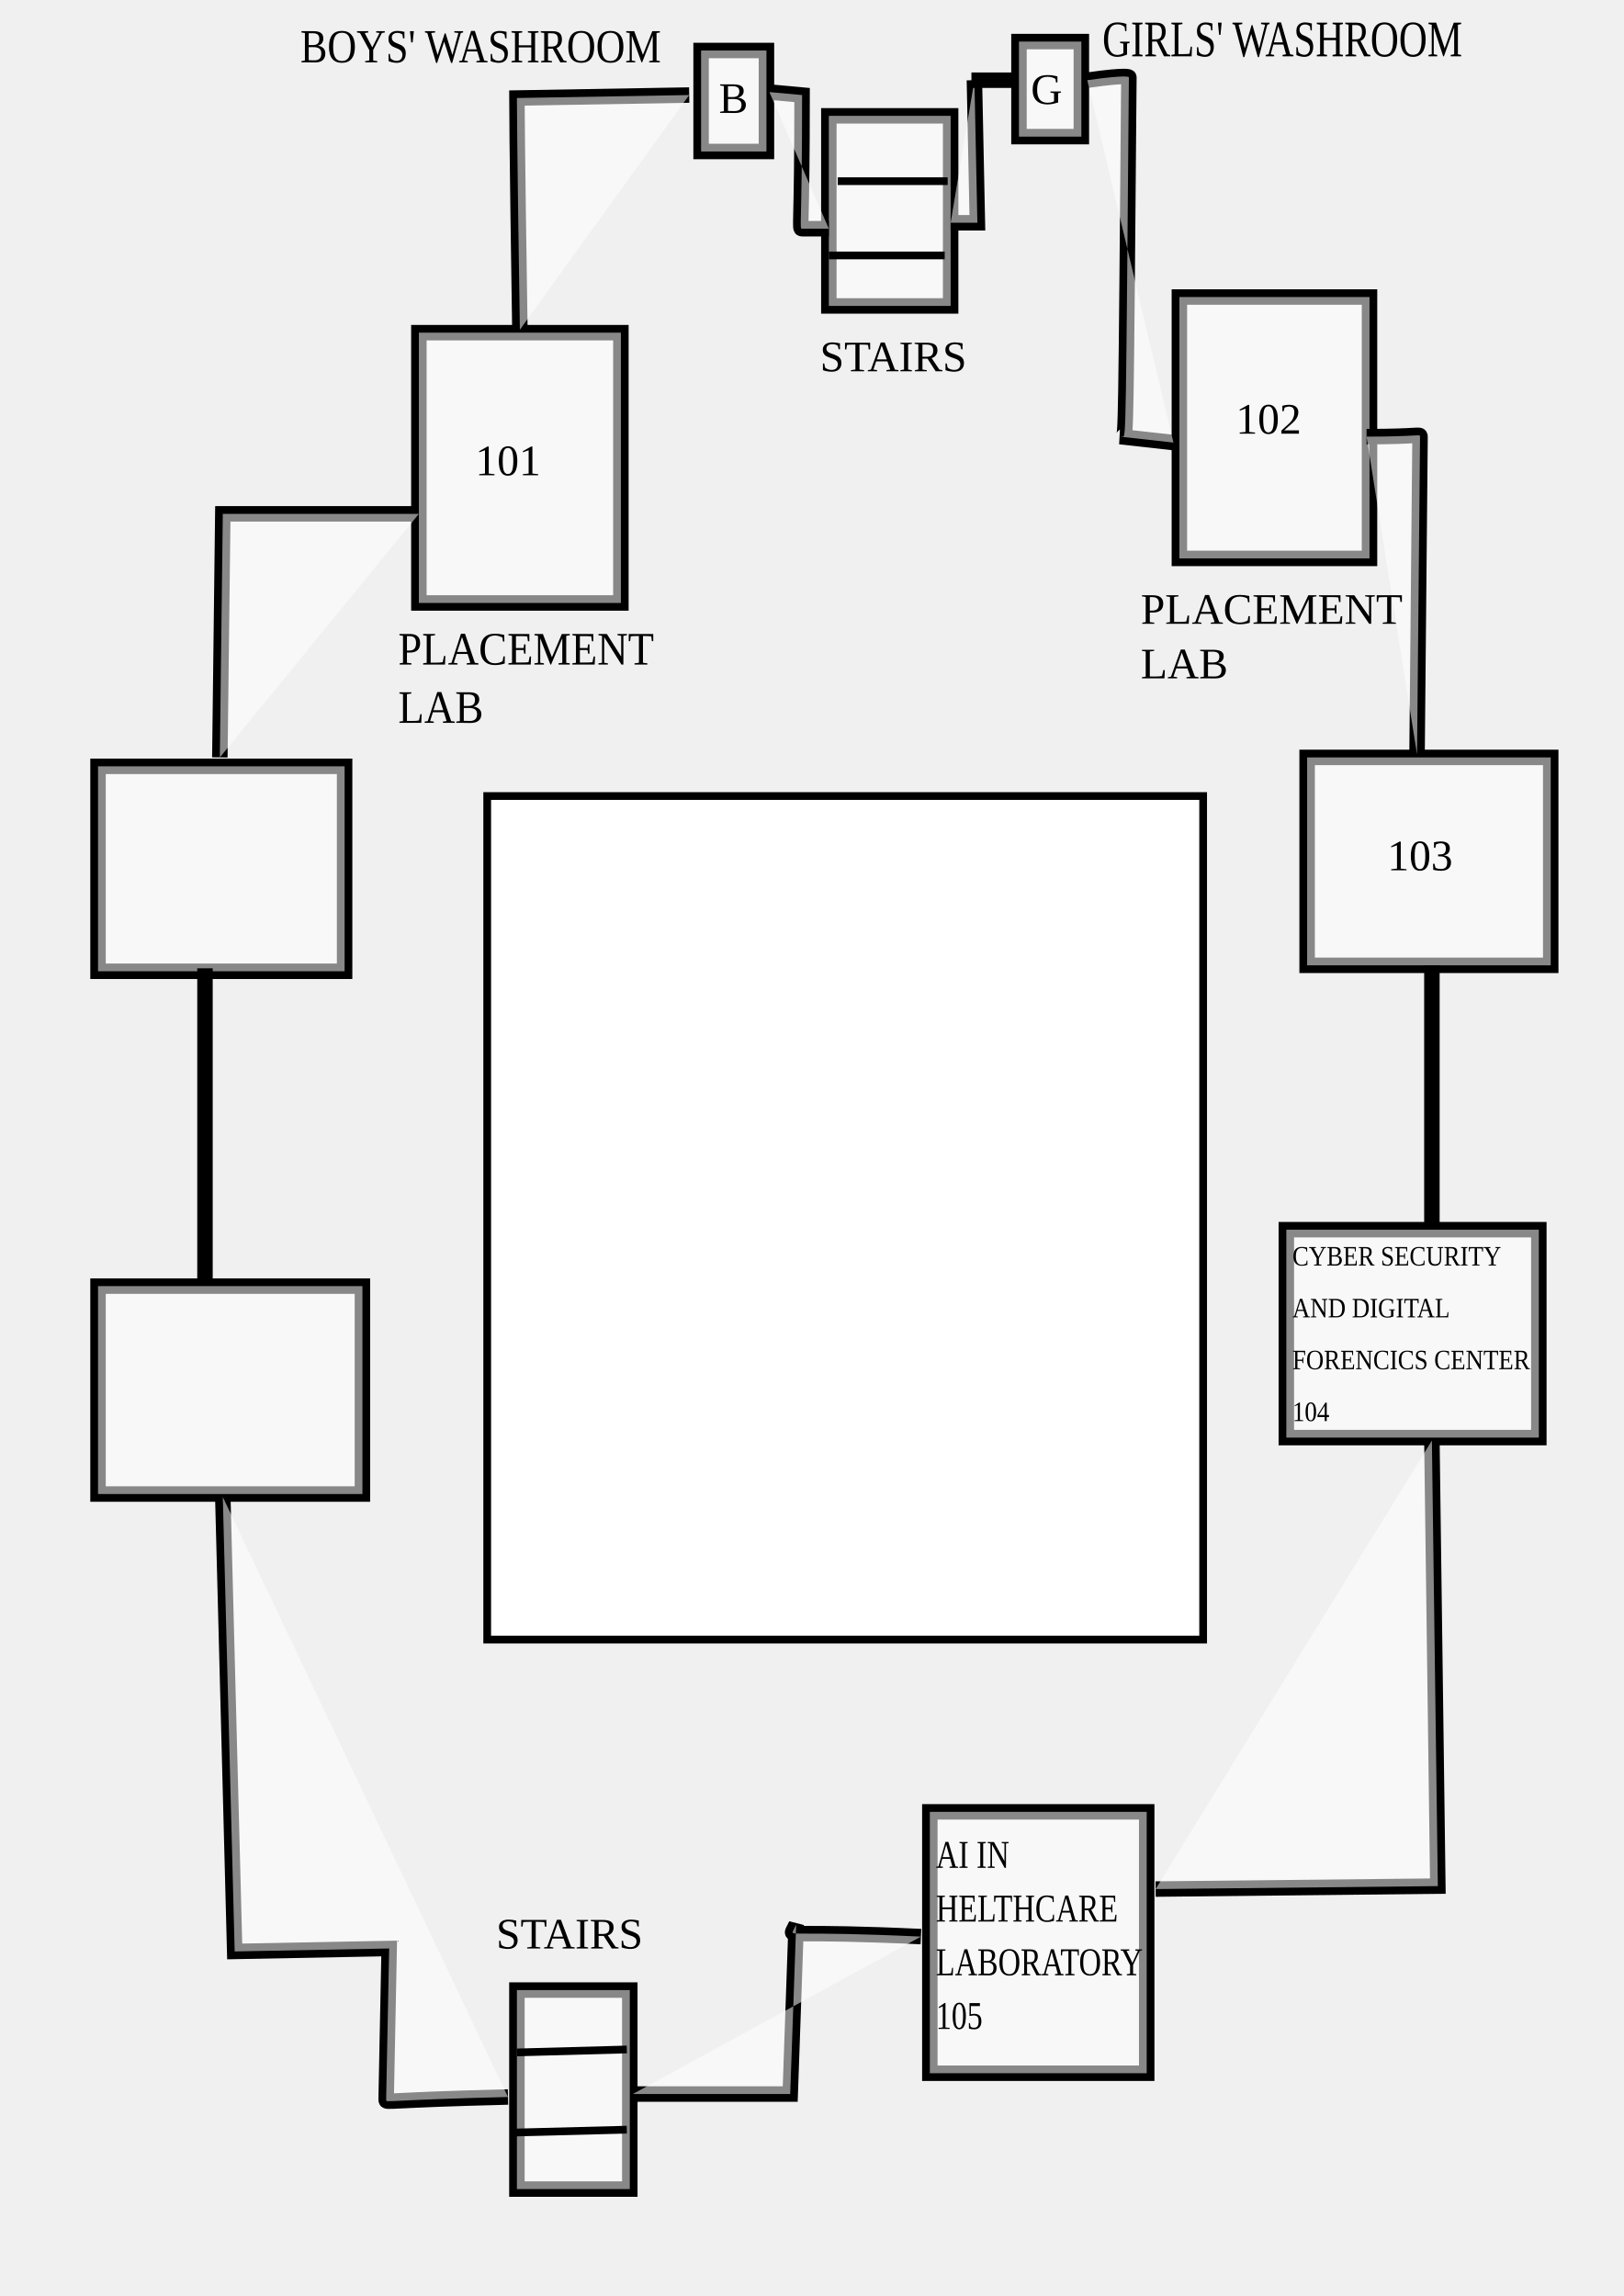
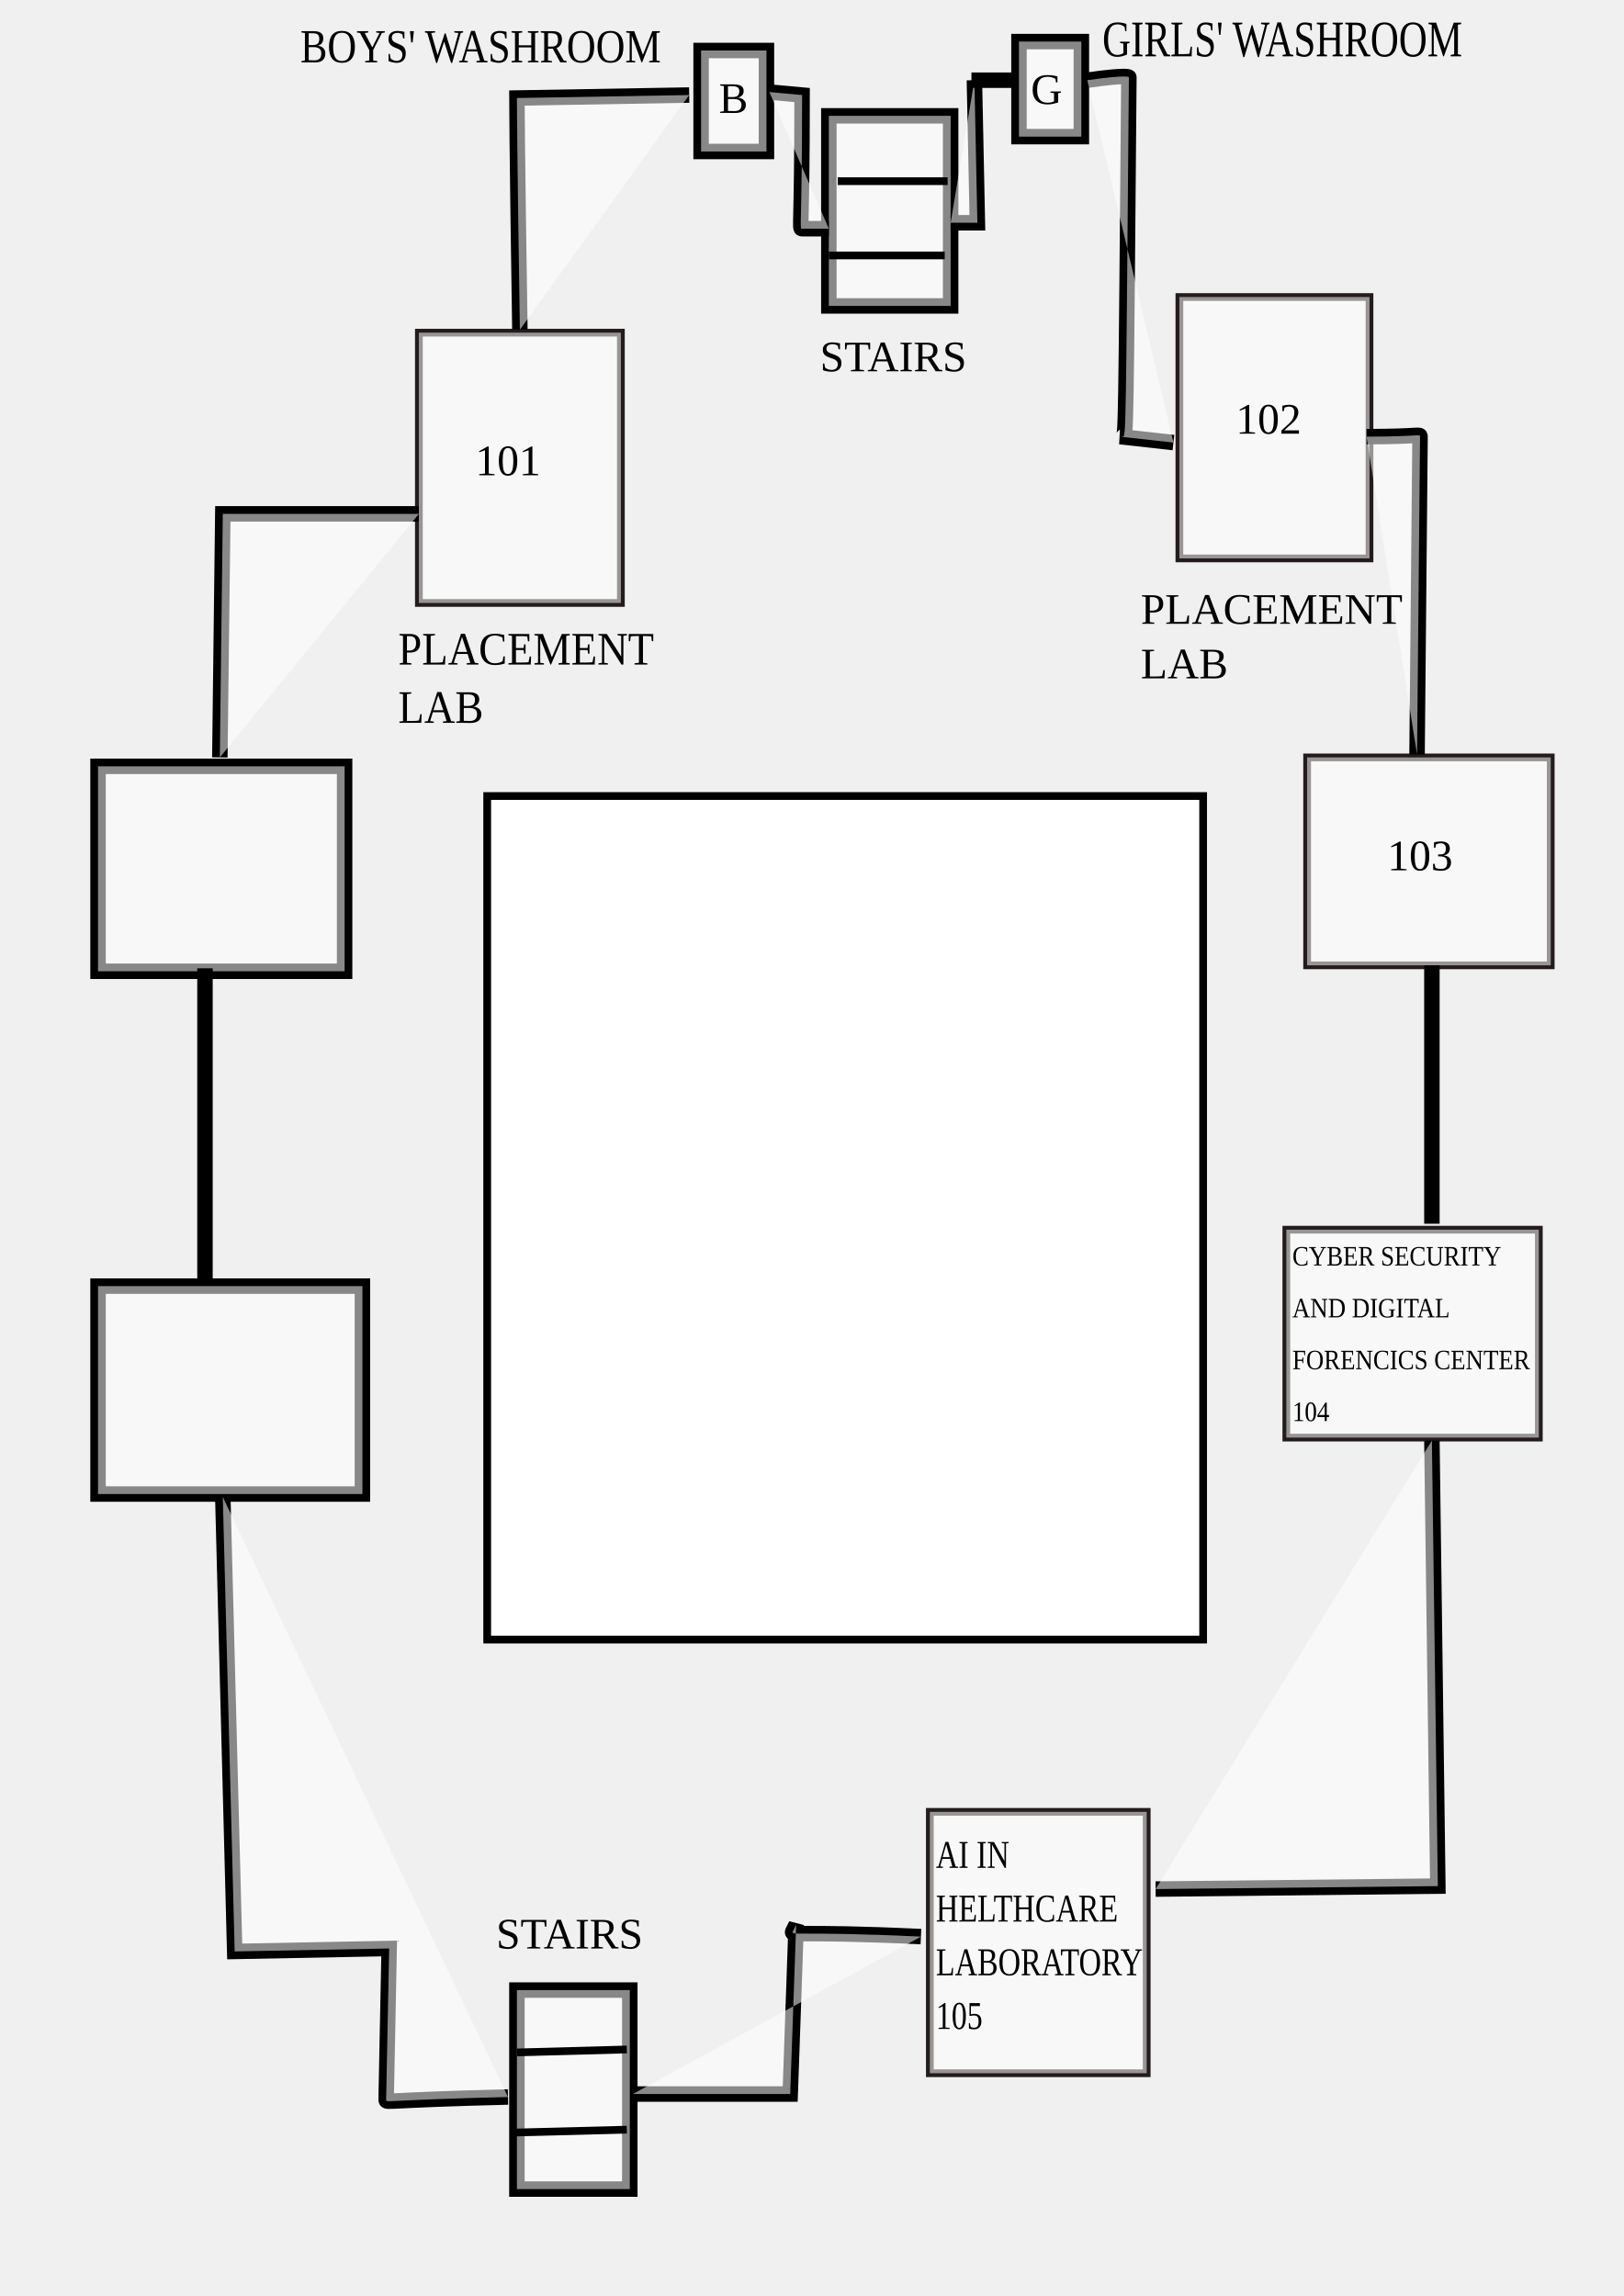
<svg xmlns="http://www.w3.org/2000/svg" width="210mm" height="297mm" viewBox="0 0 210 297" version="1.1" id="svg1">
  <defs id="defs1">
+     <style>
+      .room {
+   cursor: pointer;
+   transition: fill 0.3s ease;
+   fill: #ffffff;
+   fill-opacity: 0.534;
+   stroke: #241c1c;
+   stroke-width: 1;
+   paint-order: stroke markers fill;
+ }
+ 
+ .room:hover {
+   fill: #3b82f6;
+   fill-opacity: 1;
+ }
+ 
+ .room.active {
+   fill: #3b82f6;
+   fill-opacity: 1;
+ }
+ 
+ #room-details {
+   display: none;
+ }
+      </style>
    <rect x="389.179" y="166.998" width="11.617" height="26.139" id="rect15" />
  </defs>
  <g id="layer1">
    <rect style="fill:#ffffff;fill-opacity:0.534;stroke:#000000;stroke-width:2;stroke-dasharray:none;stroke-opacity:1;paint-order:stroke markers fill" id="rect3" width="14.6" height="25.743" x="66.854" y="257.426" />
    <rect style="fill:#ffffff;fill-opacity:0.534;stroke:#000000;stroke-width:2;stroke-dasharray:none;stroke-opacity:1;paint-order:stroke markers fill" id="rect4" width="34.195" height="26.895" x="12.679" y="166.366" ry="0" />
    <rect style="fill:#ffffff;fill-opacity:0.534;stroke:#000000;stroke-width:2;stroke-dasharray:none;stroke-opacity:1;paint-order:stroke markers fill" id="rect5" width="31.89" height="26.511" x="12.679" y="99.128" />
-     <rect style="fill:#ffffff;fill-opacity:0.534;stroke:#000000;stroke-width:2;stroke-dasharray:none;stroke-opacity:1;paint-order:stroke markers fill" id="rect6" width="26.127" height="34.964" x="54.175" y="43.032" />
+     <rect class="room" id="rect6" width="26.127" height="34.964" x="54.175" y="43.032" />
    <rect style="fill:#ffffff;fill-opacity:0.534;stroke:#000000;stroke-width:2;stroke-dasharray:none;stroke-opacity:1;paint-order:stroke markers fill" id="rect7" width="15.753" height="24.59" x="107.197" y="14.984" />
    <rect style="fill:#ffffff;fill-opacity:0.534;stroke:#000000;stroke-width:2;stroke-dasharray:none;stroke-opacity:1;paint-order:stroke markers fill" id="rect8" width="8.453" height="13.063" x="90.675" y="6.532" />
    <rect style="fill:#ffffff;fill-opacity:0.534;stroke:#000000;stroke-width:2;stroke-dasharray:none;stroke-opacity:1;paint-order:stroke markers fill" id="rect9" width="8.069" height="12.295" x="131.787" y="5.379" />
-     <rect style="fill:#ffffff;fill-opacity:0.534;stroke:#000000;stroke-width:2;stroke-dasharray:none;stroke-opacity:1;paint-order:stroke markers fill" id="rect10" width="24.59" height="33.811" x="152.534" y="38.422" />
-     <rect style="fill:#ffffff;fill-opacity:0.534;stroke:#000000;stroke-width:2;stroke-dasharray:none;stroke-opacity:1;paint-order:stroke markers fill" id="rect11" width="31.506" height="26.895" x="169.056" y="97.975" />
-     <rect style="fill:#ffffff;fill-opacity:0.534;stroke:#000000;stroke-width:2;stroke-dasharray:none;stroke-opacity:1;paint-order:stroke markers fill" id="rect12" width="32.658" height="26.895" x="166.366" y="159.066" />
-     <rect style="fill:#ffffff;fill-opacity:0.534;stroke:#000000;stroke-width:2;stroke-dasharray:none;stroke-opacity:1;paint-order:stroke markers fill" id="rect13" width="28.048" height="33.811" x="120.26" y="234.373" />
+     <rect class="room" id="rect10" width="24.59" height="33.811" x="152.534" y="38.422" />
+     <rect class="room" id="rect11" width="31.506" height="26.895" x="169.056" y="97.975" />
+     <rect class="room" id="rect12" width="32.658" height="26.895" x="166.366" y="159.066" />
+     <rect class="room" id="rect13" width="28.048" height="33.811" x="120.26" y="234.373" />
    <path style="fill:#ffffff;fill-opacity:0.534;stroke:#000000;stroke-width:2;stroke-dasharray:none;stroke-opacity:1;paint-order:stroke markers fill" d="M 28.432,97.975 C 28.816,66.47 28.816,66.47 28.816,66.47 h 24.974 v 0 h 0.384" id="path13" />
    <path style="fill:#ffffff;fill-opacity:0.534;stroke:#000000;stroke-width:2;stroke-dasharray:none;stroke-opacity:1;paint-order:stroke markers fill" d="M 67.238,42.648 C 66.854,18.058 66.854,12.679 66.854,12.679 L 89.138,12.295 v 0 0 0" id="path14" />
    <path style="fill:#ffffff;fill-opacity:0.534;stroke:#000000;stroke-width:2;stroke-dasharray:none;stroke-opacity:1;paint-order:stroke markers fill" d="m 99.512,11.911 c 4.226,0.384 4.226,0.384 4.226,0.384 v 0 c 0,17.29 -0.384,17.29 0,17.29 0.384,0 0.384,0 0.384,0 3.074,0 3.074,0 3.074,0" id="path15" />
    <path style="fill:#ffffff;fill-opacity:0.534;stroke:#000000;stroke-width:2;stroke-dasharray:none;stroke-opacity:1;paint-order:stroke markers fill" d="m 122.95,28.816 c 3.458,0 3.458,0 3.458,0 -0.384,-18.442 -0.384,-18.442 -0.384,-18.442" id="path16" />
    <path style="fill:#ffffff;fill-opacity:0.534;stroke:#000000;stroke-width:2;stroke-dasharray:none;stroke-opacity:1;paint-order:stroke markers fill" d="m 131.402,10.374 h -5.763" id="path17" />
    <path style="fill:#ffffff;fill-opacity:0.534;stroke:#000000;stroke-width:2;stroke-dasharray:none;stroke-opacity:1;paint-order:stroke markers fill" d="M 243.978,29.585 Z" id="path18" />
    <path style="fill:#ffffff;fill-opacity:0.534;stroke:#000000;stroke-width:2;stroke-dasharray:none;stroke-opacity:1;paint-order:stroke markers fill" d="M 243.21,29.585 Z" id="path19" />
    <path style="fill:#ffffff;fill-opacity:0.534;stroke:#000000;stroke-width:2;stroke-dasharray:none;stroke-opacity:1;paint-order:stroke markers fill" d="m 140.624,10.374 c 5.379,-0.768 5.379,-0.384 5.379,-0.384 -0.384,46.106 -0.384,46.49 -0.768,46.49 -0.384,0 -0.384,0 -0.384,0 6.916,0.768 6.916,0.768 6.916,0.768 v 0" id="path20" />
    <path style="fill:#ffffff;fill-opacity:0.534;stroke:#000000;stroke-width:2;stroke-dasharray:none;stroke-opacity:1;paint-order:stroke markers fill" d="m 176.74,56.48 c 6.916,0 6.916,-0.384 6.916,0 0,0.384 0,0.384 0,0.384 -0.384,40.727 -0.384,40.727 -0.384,40.727" id="path21" />
    <path style="fill:#ffffff;fill-opacity:0.534;stroke:#000000;stroke-width:2;stroke-dasharray:none;stroke-opacity:1;paint-order:stroke markers fill" d="m 185.193,124.871 c 0,33.427 0,33.427 0,33.427" id="path22" />
    <path style="fill:#ffffff;fill-opacity:0.534;stroke:#000000;stroke-width:2;stroke-dasharray:none;stroke-opacity:1;paint-order:stroke markers fill" d="m 185.193,186.345 c 0.768,57.633 0.768,57.633 0.768,57.633 -36.501,0.384 -36.501,0.384 -36.501,0.384" id="path23" />
    <path style="fill:#ffffff;fill-opacity:0.534;stroke:#000000;stroke-width:2;stroke-dasharray:none;stroke-opacity:1;paint-order:stroke markers fill" d="M 190.956,272.794 Z" id="path24" />
    <path style="fill:#ffffff;fill-opacity:0.534;stroke:#000000;stroke-width:2;stroke-dasharray:none;stroke-opacity:1;paint-order:stroke markers fill" d="m 119.107,250.51 c -16.521,-0.768 -16.906,0 -16.521,-0.768 0.384,-0.768 0.384,-0.768 0.384,-0.768 -0.768,21.9 -0.768,21.9 -0.768,21.9 -20.364,0 -20.364,0 -20.364,0" id="path25" />
    <path style="fill:#ffffff;fill-opacity:0.534;stroke:#000000;stroke-width:2;stroke-dasharray:none;stroke-opacity:1;paint-order:stroke markers fill" d="m 65.701,271.257 c -15.753,0.384 -15.753,0.768 -15.753,0.384 0,-0.384 0,-0.384 0,-0.384 0.384,-19.211 0.384,-19.211 0.384,-19.211 -19.979,0.384 -19.979,0.384 -19.979,0.384 C 28.816,193.646 28.816,193.646 28.816,193.646 v 0" id="path26" />
    <path style="fill:#ffffff;fill-opacity:0.534;stroke:#000000;stroke-width:2;stroke-dasharray:none;stroke-opacity:1;paint-order:stroke markers fill" d="M 247.436,239.367 Z" id="path27" />
    <path style="fill:#ffffff;fill-opacity:0.534;stroke:#000000;stroke-width:2;stroke-dasharray:none;stroke-opacity:1;paint-order:stroke markers fill" d="m 26.511,125.255 c 0,40.343 0,40.343 0,40.343 v 0" id="path28" />
    <path style="fill:#000000;stroke-width:5" d="m 66.854,265.11 c 14.984,0 14.984,0 14.984,0" id="path1" />
    <path style="fill:#000000;stroke-width:5" d="M 91.828,282.784 Z" id="path2" />
    <path style="fill:#000000;stroke-width:5" d="M 71.08,265.878 Z" id="path3" />
    <path style="fill:#000000;stroke-width:5" d="m 67.622,265.11 c 13.448,0.384 13.448,0.384 13.448,0.384" id="path4" />
    <path style="fill:#000000;stroke:#000000;stroke-width:1;stroke-dasharray:none" d="m 66.854,265.494 c 14.216,-0.384 14.216,-0.384 14.216,-0.384" id="path7" />
    <path style="fill:#000000;stroke:#000000;stroke-width:1;stroke-dasharray:none" d="m 66.085,275.868 14.984,-0.384" id="path8" />
    <path style="fill:#000000;stroke:#000000;stroke-width:1;stroke-dasharray:none" d="m 108.349,23.437 c 14.216,0 14.216,0 14.216,0" id="path9" />
    <path style="fill:#000000;stroke:#000000;stroke-width:1;stroke-dasharray:none" d="m 107.197,33.043 c 14.984,0 14.984,0 14.984,0" id="path10" />
    <text xml:space="preserve" style="font-size:5.767px;text-align:start;writing-mode:lr-tb;direction:ltr;text-anchor:start;fill:#000000;stroke:#000000;stroke-width:0;stroke-dasharray:none" x="53.853" y="82.206" id="text11" transform="scale(0.9562608,1.04574)">
      <tspan id="tspan11" style="stroke-width:0" x="53.853" y="82.206">PLACEMENT </tspan>
      <tspan style="stroke-width:0" x="53.853" y="89.415" id="tspan13">LAB</tspan>
    </text>
    <text xml:space="preserve" style="font-size:5.644px;text-align:start;writing-mode:lr-tb;direction:ltr;text-anchor:start;fill:#000000;stroke:#000000;stroke-width:0;stroke-dasharray:none" x="106.044" y="48.027" id="text16">
      <tspan id="tspan16" style="stroke-width:0" x="106.044" y="48.027">STAIRS</tspan>
    </text>
    <text xml:space="preserve" style="font-size:5.644px;text-align:start;writing-mode:lr-tb;direction:ltr;text-anchor:start;fill:#000000;stroke:#000000;stroke-width:0;stroke-dasharray:none" x="64.164" y="252.047" id="text17">
      <tspan id="tspan17" style="stroke-width:0" x="64.164" y="252.047">STAIRS</tspan>
    </text>
    <text xml:space="preserve" style="font-size:5.644px;text-align:start;writing-mode:lr-tb;direction:ltr;text-anchor:start;fill:#000000;stroke:#000000;stroke-width:0;stroke-dasharray:none" x="92.981" y="14.6" id="text18">
      <tspan id="tspan18" style="stroke-width:0" x="92.981" y="14.6">B</tspan>
    </text>
    <text xml:space="preserve" style="font-size:5.644px;text-align:start;writing-mode:lr-tb;direction:ltr;text-anchor:start;fill:#000000;stroke:#000000;stroke-width:0;stroke-dasharray:none" x="133.323" y="13.448" id="text19">
      <tspan id="tspan19" style="stroke-width:0" x="133.323" y="13.448">G</tspan>
    </text>
    <text xml:space="preserve" style="font-size:5.644px;text-align:start;writing-mode:lr-tb;direction:ltr;text-anchor:start;fill:#000000;stroke:#000000;stroke-width:0;stroke-dasharray:none" x="147.539" y="80.686" id="text20">
      <tspan id="tspan20" style="stroke-width:0" x="147.539" y="80.686">PLACEMENT</tspan>
      <tspan style="stroke-width:0" x="147.539" y="87.741" id="tspan21">LAB</tspan>
      <tspan style="stroke-width:0" x="147.539" y="94.797" id="tspan22" />
    </text>
    <text xml:space="preserve" style="font-size:5.644px;text-align:start;writing-mode:lr-tb;direction:ltr;text-anchor:start;fill:#000000;stroke:#000000;stroke-width:0;stroke-dasharray:none" x="179.429" y="112.576" id="text23">
      <tspan id="tspan23" style="stroke-width:0" x="179.429" y="112.576">103</tspan>
    </text>
    <text xml:space="preserve" style="font-size:5.024px;text-align:start;writing-mode:lr-tb;direction:ltr;text-anchor:start;fill:#000000;stroke:#000000;stroke-width:0;stroke-dasharray:none" x="178.538" y="146.972" id="text24" transform="scale(0.9361821,1.068168)">
      <tspan id="tspan24" style="stroke-width:0" x="178.538" y="146.972" />
      <tspan style="font-size:3.405px;stroke-width:0" x="178.538" y="153.253" id="tspan25">CYBER SECURITY</tspan>
      <tspan style="font-size:3.405px;stroke-width:0" x="178.538" y="159.533" id="tspan27">AND DIGITAL </tspan>
      <tspan style="font-size:3.405px;stroke-width:0" x="178.538" y="165.813" id="tspan28">FORENCICS CENTER</tspan>
      <tspan style="font-size:3.405px;stroke-width:0" x="178.538" y="172.093" id="tspan30">104</tspan>
    </text>
    <text xml:space="preserve" style="font-size:4.931px;text-align:start;writing-mode:lr-tb;direction:ltr;text-anchor:start;fill:#000000;stroke:#000000;stroke-width:0;stroke-dasharray:none" x="136.432" y="214.365" id="text31" transform="scale(0.8872193,1.127117)">
      <tspan id="tspan31" style="font-size:4.536px;stroke-width:0" x="136.432" y="214.365">AI IN </tspan>
      <tspan style="font-size:4.536px;stroke-width:0" x="136.432" y="220.529" id="tspan33">HELTHCARE</tspan>
      <tspan style="font-size:4.536px;stroke-width:0" x="136.432" y="226.693" id="tspan34">LABORATORY</tspan>
      <tspan style="font-size:4.536px;stroke-width:0" x="136.432" y="232.856" id="tspan35">105</tspan>
      <tspan style="stroke-width:0" x="136.432" y="239.02" id="tspan32" />
    </text>
    <text xml:space="preserve" style="font-size:5.644px;text-align:start;writing-mode:lr-tb;direction:ltr;text-anchor:start;fill:#000000;stroke:#000000;stroke-width:0;stroke-dasharray:none" x="61.475" y="61.475" id="text39">
      <tspan id="tspan39" style="stroke-width:0" x="61.475" y="61.475">101</tspan>
    </text>
    <text xml:space="preserve" style="font-size:5.644px;text-align:start;writing-mode:lr-tb;direction:ltr;text-anchor:start;fill:#000000;stroke:#000000;stroke-width:0;stroke-dasharray:none" x="159.834" y="56.096" id="text40">
      <tspan id="tspan40" style="stroke-width:0" x="159.834" y="56.096">102</tspan>
    </text>
    <text xml:space="preserve" style="font-size:5.815px;text-align:start;writing-mode:lr-tb;direction:ltr;text-anchor:start;fill:#000000;stroke:#000000;stroke-width:0" x="162.717" y="6.383" id="text1" transform="scale(0.8762182,1.141268)">
      <tspan id="tspan1" style="stroke-width:0" x="162.717" y="6.383">GIRLS' WASHROOM</tspan>
    </text>
    <text xml:space="preserve" style="font-size:5.669px;text-align:start;writing-mode:lr-tb;direction:ltr;text-anchor:start;fill:#000000;stroke:#000000;stroke-width:0" x="42.072" y="7.443" id="text2" transform="scale(0.9233193,1.083049)">
      <tspan id="tspan2" style="stroke-width:0" x="42.072" y="7.443">BOYS' WASHROOM</tspan>
    </text>
    <rect style="fill:#ffffff;stroke:#000000;stroke-width:1;stroke-dasharray:none" id="rect1" width="92.596" height="109.118" x="63.012" y="102.97" ry="3.458" rx="0" />
  </g>
</svg>
